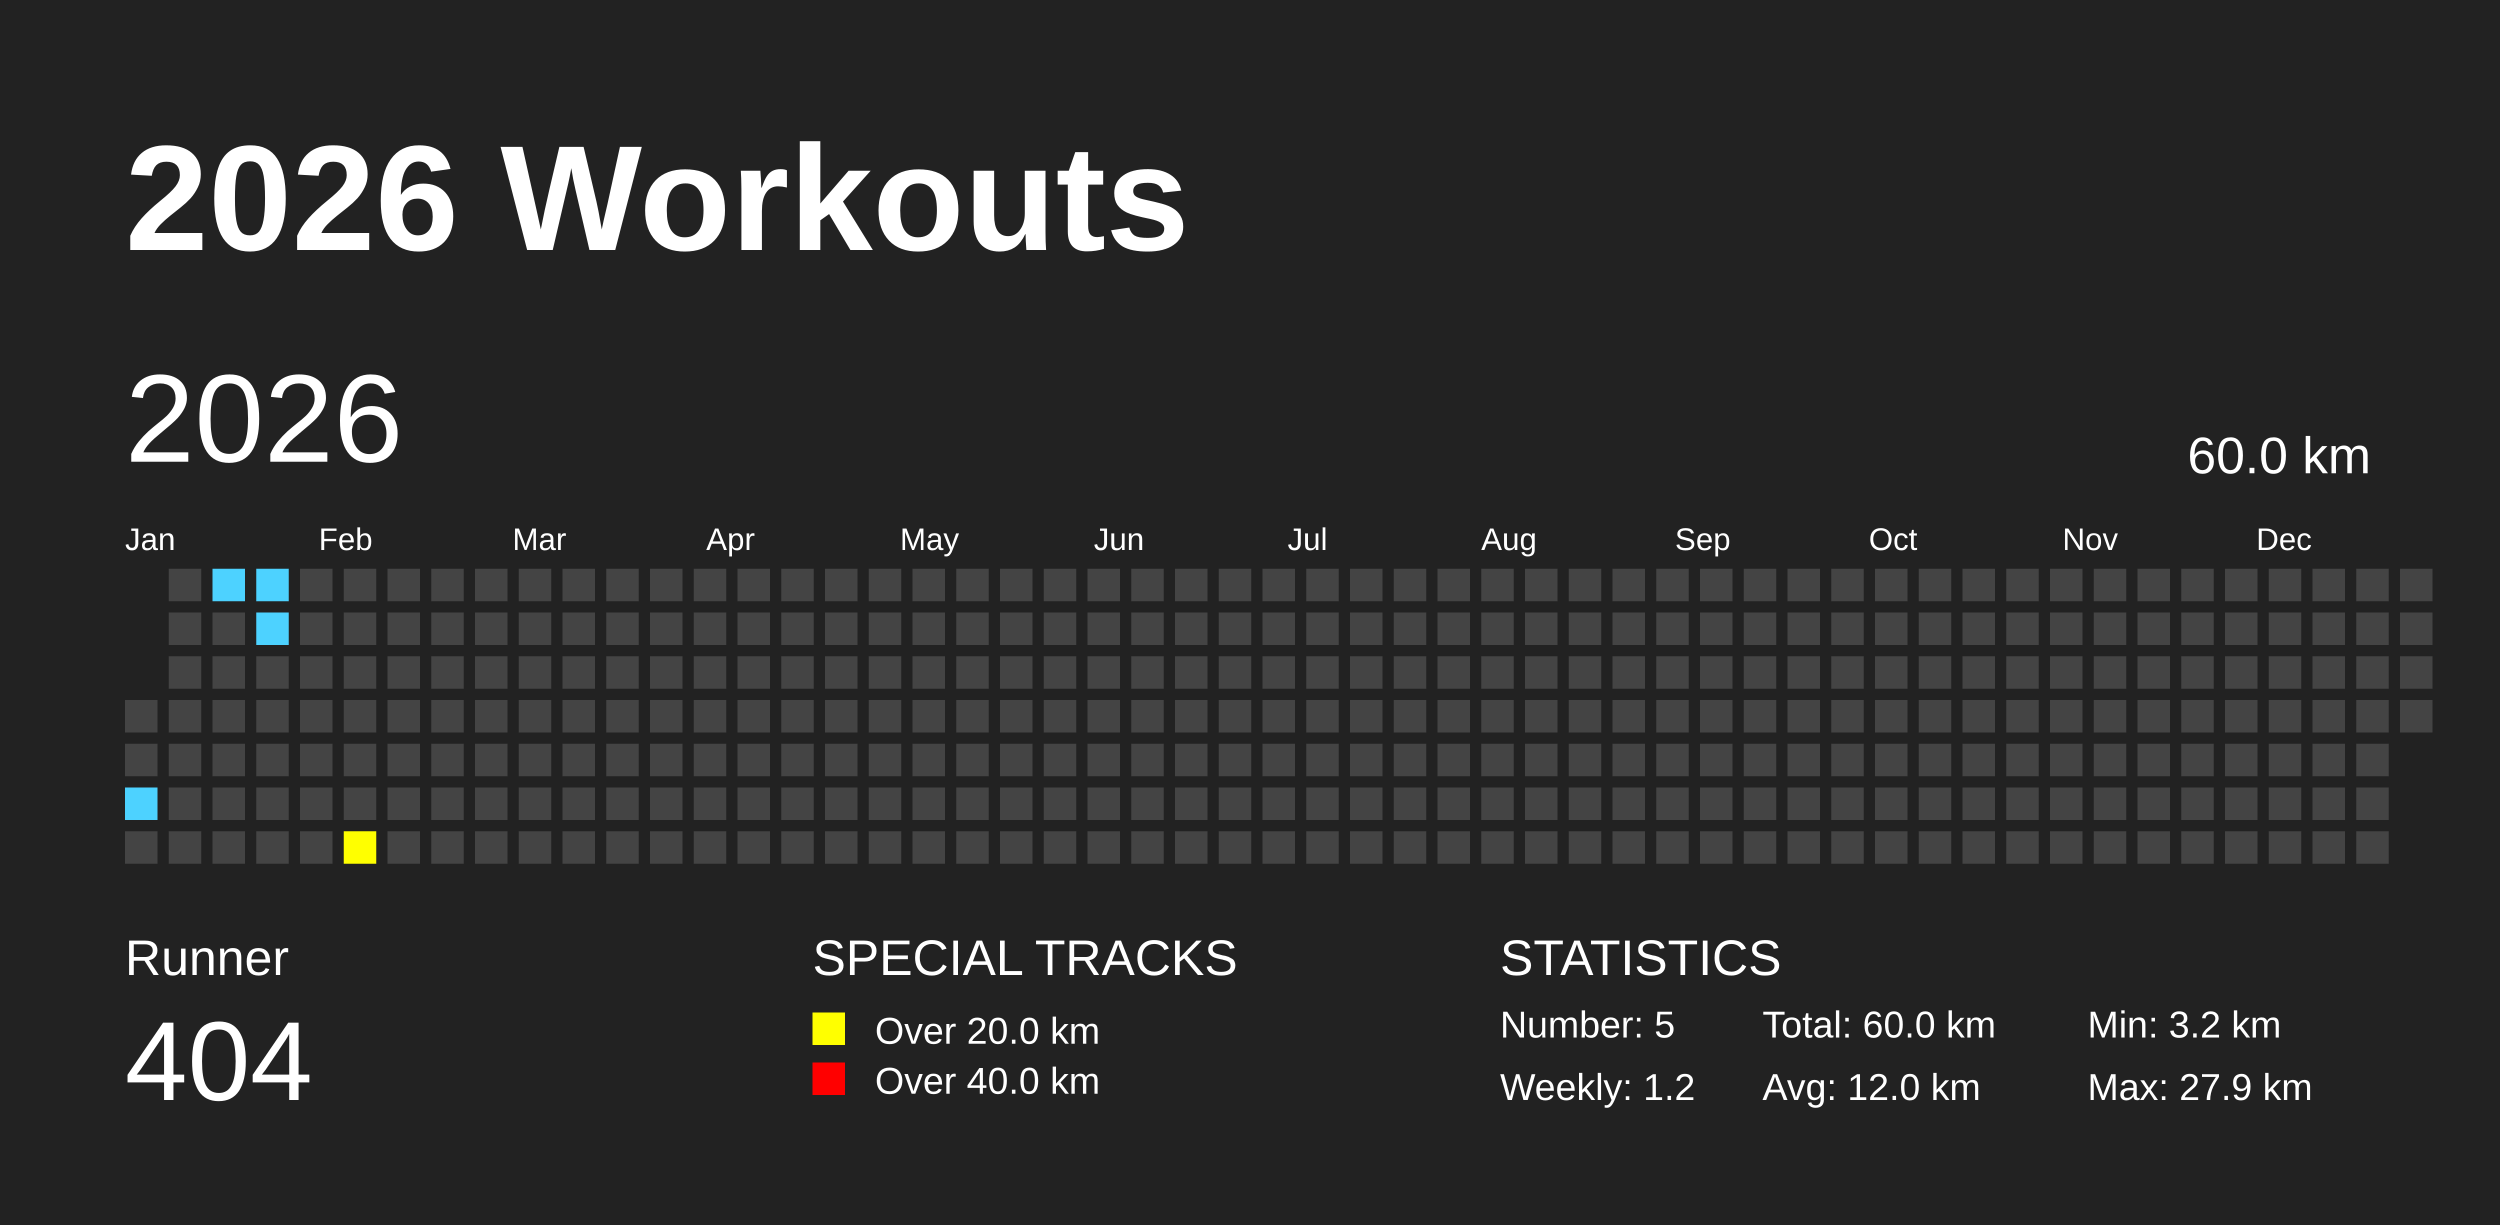
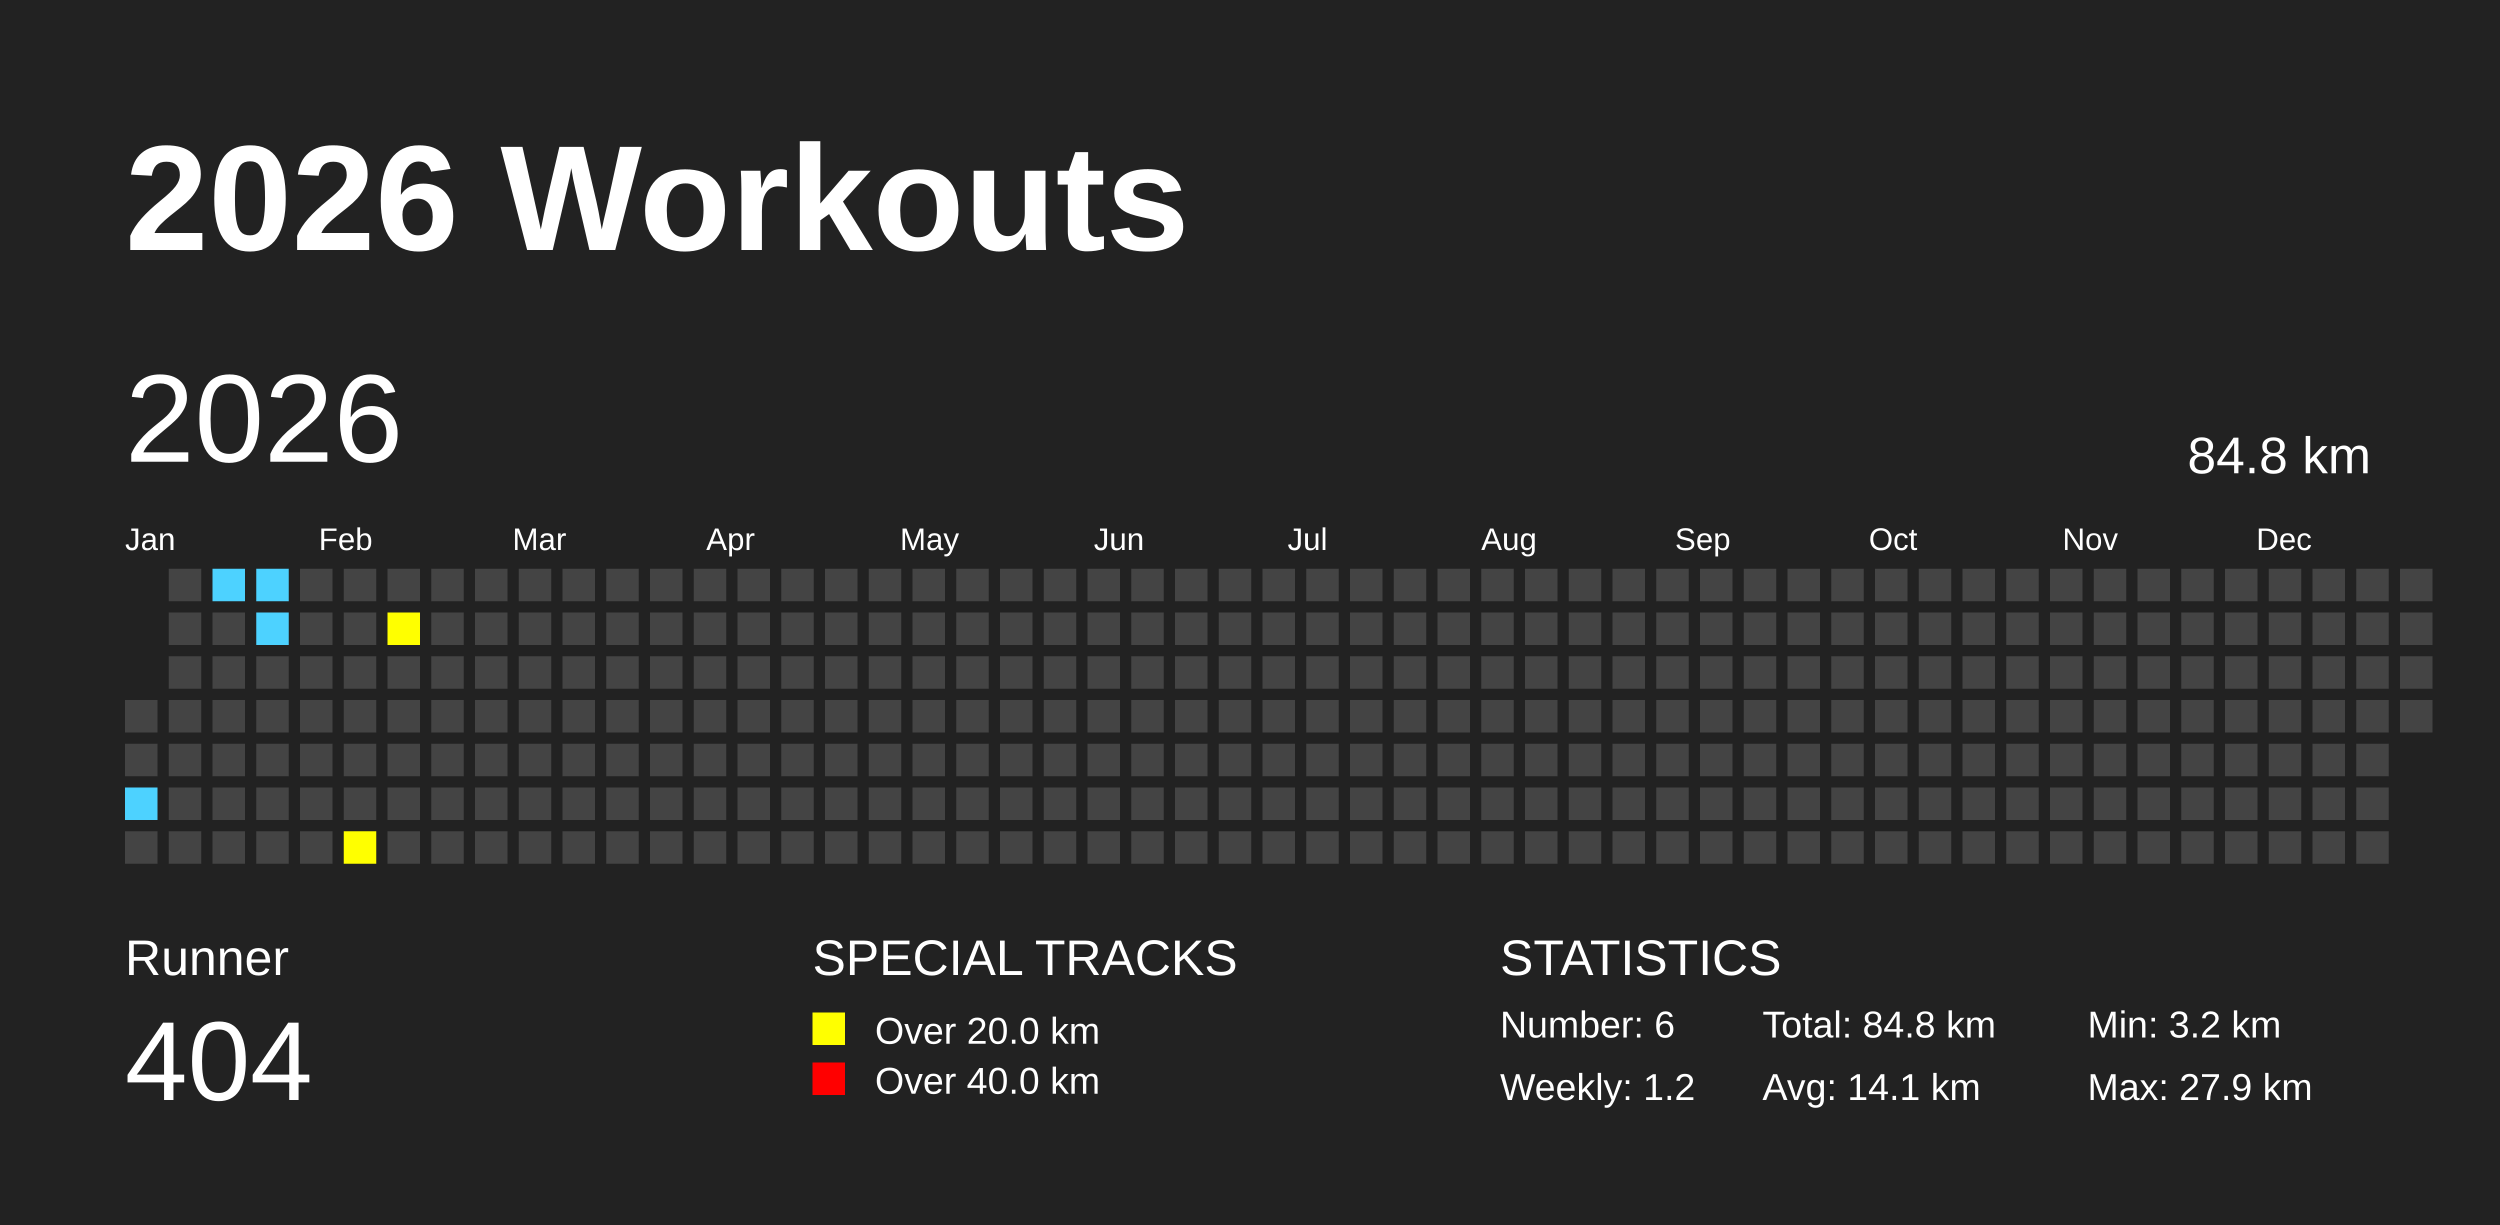
<svg xmlns="http://www.w3.org/2000/svg" baseProfile="full" height="98mm" version="1.1" viewBox="0,0,200,98" width="200mm">
  <defs />
  <rect fill="#222222" height="98" width="200" x="0" y="0" />
  <text fill="#FFFFFF" style="font-size:12px; font-family:Arial; font-weight:bold;" x="10" y="20">2026 Workouts</text>
  <text fill="#FFFFFF" style="font-size:4px; font-family:Arial" x="10" y="78">Runner</text>
  <text fill="#FFFFFF" style="font-size:9px; font-family:Arial" x="10" y="88">404</text>
  <text fill="#FFFFFF" style="font-size:4px; font-family:Arial" x="65" y="78">SPECIAL TRACKS</text>
  <rect fill="yellow" height="2.6" width="2.6" x="65" y="81" />
  <text fill="#FFFFFF" style="font-size:3px; font-family:Arial" x="70" y="83.5">Over 20.0 km</text>
  <rect fill="red" height="2.6" width="2.6" x="65" y="85" />
  <text fill="#FFFFFF" style="font-size:3px; font-family:Arial" x="70" y="87.5">Over 40.0 km</text>
  <text fill="#FFFFFF" style="font-size:4px; font-family:Arial" x="120" y="78">STATISTICS</text>
-   <text fill="#FFFFFF" style="font-size:3px; font-family:Arial" x="120" y="83">Number: 5</text>
+   <text fill="#FFFFFF" style="font-size:3px; font-family:Arial" x="120" y="83">Number: 6</text>
  <text fill="#FFFFFF" style="font-size:3px; font-family:Arial" x="120" y="88">Weekly: 1.2</text>
-   <text fill="#FFFFFF" style="font-size:3px; font-family:Arial" x="141" y="83">Total: 60.0 km</text>
-   <text fill="#FFFFFF" style="font-size:3px; font-family:Arial" x="141" y="88">Avg: 12.0 km</text>
+   <text fill="#FFFFFF" style="font-size:3px; font-family:Arial" x="141" y="83">Total: 84.8 km</text>
+   <text fill="#FFFFFF" style="font-size:3px; font-family:Arial" x="141" y="88">Avg: 14.1 km</text>
  <text fill="#FFFFFF" style="font-size:3px; font-family:Arial" x="167" y="83">Min: 3.2 km</text>
  <text fill="#FFFFFF" style="font-size:3px; font-family:Arial" x="167" y="88">Max: 27.9 km</text>
  <text dominant-baseline="hanging" fill="#FFFFFF" style="font-size:10.0px; font-family:Arial;" x="10" y="30">2026</text>
-   <text dominant-baseline="hanging" fill="#FFFFFF" style="font-size:4.125px; font-family:Arial;" x="175" y="35">60.0 km</text>
+   <text dominant-baseline="hanging" fill="#FFFFFF" style="font-size:4.125px; font-family:Arial;" x="175" y="35">84.8 km</text>
  <text fill="#FFFFFF" style="font-size:2.5px; font-family:Arial" x="10.0" y="44">Jan</text>
  <text fill="#FFFFFF" style="font-size:2.5px; font-family:Arial" x="25.5" y="44">Feb</text>
  <text fill="#FFFFFF" style="font-size:2.5px; font-family:Arial" x="41.0" y="44">Mar</text>
  <text fill="#FFFFFF" style="font-size:2.5px; font-family:Arial" x="56.5" y="44">Apr</text>
  <text fill="#FFFFFF" style="font-size:2.5px; font-family:Arial" x="72.0" y="44">May</text>
  <text fill="#FFFFFF" style="font-size:2.5px; font-family:Arial" x="87.5" y="44">Jun</text>
  <text fill="#FFFFFF" style="font-size:2.5px; font-family:Arial" x="103.0" y="44">Jul</text>
  <text fill="#FFFFFF" style="font-size:2.5px; font-family:Arial" x="118.5" y="44">Aug</text>
  <text fill="#FFFFFF" style="font-size:2.5px; font-family:Arial" x="134.0" y="44">Sep</text>
  <text fill="#FFFFFF" style="font-size:2.5px; font-family:Arial" x="149.5" y="44">Oct</text>
  <text fill="#FFFFFF" style="font-size:2.5px; font-family:Arial" x="165.0" y="44">Nov</text>
  <text fill="#FFFFFF" style="font-size:2.5px; font-family:Arial" x="180.5" y="44">Dec</text>
  <rect fill="#444444" height="2.6" width="2.6" x="10.0" y="56.0" />
  <rect fill="#444444" height="2.6" width="2.6" x="10.0" y="59.5" />
  <rect fill="#4DD2FF" height="2.6" width="2.6" x="10.0" y="63.0" />
  <rect fill="#444444" height="2.6" width="2.6" x="10.0" y="66.5" />
  <rect fill="#444444" height="2.6" width="2.6" x="13.5" y="45.5" />
  <rect fill="#444444" height="2.6" width="2.6" x="13.5" y="49.0" />
  <rect fill="#444444" height="2.6" width="2.6" x="13.5" y="52.5" />
  <rect fill="#444444" height="2.6" width="2.6" x="13.5" y="56.0" />
  <rect fill="#444444" height="2.6" width="2.6" x="13.5" y="59.5" />
  <rect fill="#444444" height="2.6" width="2.6" x="13.5" y="63.0" />
  <rect fill="#444444" height="2.6" width="2.6" x="13.5" y="66.5" />
  <rect fill="#4DD2FF" height="2.6" width="2.6" x="17.0" y="45.5" />
  <rect fill="#444444" height="2.6" width="2.6" x="17.0" y="49.0" />
  <rect fill="#444444" height="2.6" width="2.6" x="17.0" y="52.5" />
  <rect fill="#444444" height="2.6" width="2.6" x="17.0" y="56.0" />
  <rect fill="#444444" height="2.6" width="2.6" x="17.0" y="59.5" />
  <rect fill="#444444" height="2.6" width="2.6" x="17.0" y="63.0" />
  <rect fill="#444444" height="2.6" width="2.6" x="17.0" y="66.5" />
  <rect fill="#4DD2FF" height="2.6" width="2.6" x="20.5" y="45.5" />
  <rect fill="#4DD2FF" height="2.6" width="2.6" x="20.5" y="49.0" />
  <rect fill="#444444" height="2.6" width="2.6" x="20.5" y="52.5" />
  <rect fill="#444444" height="2.6" width="2.6" x="20.5" y="56.0" />
  <rect fill="#444444" height="2.6" width="2.6" x="20.5" y="59.5" />
  <rect fill="#444444" height="2.6" width="2.6" x="20.5" y="63.0" />
  <rect fill="#444444" height="2.6" width="2.6" x="20.5" y="66.5" />
  <rect fill="#444444" height="2.6" width="2.6" x="24.0" y="45.5" />
  <rect fill="#444444" height="2.6" width="2.6" x="24.0" y="49.0" />
  <rect fill="#444444" height="2.6" width="2.6" x="24.0" y="52.5" />
  <rect fill="#444444" height="2.6" width="2.6" x="24.0" y="56.0" />
  <rect fill="#444444" height="2.6" width="2.6" x="24.0" y="59.5" />
  <rect fill="#444444" height="2.6" width="2.6" x="24.0" y="63.0" />
  <rect fill="#444444" height="2.6" width="2.6" x="24.0" y="66.5" />
  <rect fill="#444444" height="2.6" width="2.6" x="27.5" y="45.5" />
  <rect fill="#444444" height="2.6" width="2.6" x="27.5" y="49.0" />
  <rect fill="#444444" height="2.6" width="2.6" x="27.5" y="52.5" />
  <rect fill="#444444" height="2.6" width="2.6" x="27.5" y="56.0" />
  <rect fill="#444444" height="2.6" width="2.6" x="27.5" y="59.5" />
  <rect fill="#444444" height="2.6" width="2.6" x="27.5" y="63.0" />
  <rect fill="yellow" height="2.6" width="2.6" x="27.5" y="66.5" />
  <rect fill="#444444" height="2.6" width="2.6" x="31.0" y="45.5" />
-   <rect fill="#444444" height="2.6" width="2.6" x="31.0" y="49.0" />
+   <rect fill="yellow" height="2.6" width="2.6" x="31.0" y="49.0" />
  <rect fill="#444444" height="2.6" width="2.6" x="31.0" y="52.5" />
  <rect fill="#444444" height="2.6" width="2.6" x="31.0" y="56.0" />
  <rect fill="#444444" height="2.6" width="2.6" x="31.0" y="59.5" />
  <rect fill="#444444" height="2.6" width="2.6" x="31.0" y="63.0" />
  <rect fill="#444444" height="2.6" width="2.6" x="31.0" y="66.5" />
  <rect fill="#444444" height="2.6" width="2.6" x="34.5" y="45.5" />
  <rect fill="#444444" height="2.6" width="2.6" x="34.5" y="49.0" />
  <rect fill="#444444" height="2.6" width="2.6" x="34.5" y="52.5" />
  <rect fill="#444444" height="2.6" width="2.6" x="34.5" y="56.0" />
  <rect fill="#444444" height="2.6" width="2.6" x="34.5" y="59.5" />
  <rect fill="#444444" height="2.6" width="2.6" x="34.5" y="63.0" />
  <rect fill="#444444" height="2.6" width="2.6" x="34.5" y="66.5" />
  <rect fill="#444444" height="2.6" width="2.6" x="38.0" y="45.5" />
  <rect fill="#444444" height="2.6" width="2.6" x="38.0" y="49.0" />
  <rect fill="#444444" height="2.6" width="2.6" x="38.0" y="52.5" />
  <rect fill="#444444" height="2.6" width="2.6" x="38.0" y="56.0" />
  <rect fill="#444444" height="2.6" width="2.6" x="38.0" y="59.5" />
  <rect fill="#444444" height="2.6" width="2.6" x="38.0" y="63.0" />
  <rect fill="#444444" height="2.6" width="2.6" x="38.0" y="66.5" />
  <rect fill="#444444" height="2.6" width="2.6" x="41.5" y="45.5" />
  <rect fill="#444444" height="2.6" width="2.6" x="41.5" y="49.0" />
  <rect fill="#444444" height="2.6" width="2.6" x="41.5" y="52.5" />
  <rect fill="#444444" height="2.6" width="2.6" x="41.5" y="56.0" />
  <rect fill="#444444" height="2.6" width="2.6" x="41.5" y="59.5" />
  <rect fill="#444444" height="2.6" width="2.6" x="41.5" y="63.0" />
  <rect fill="#444444" height="2.6" width="2.6" x="41.5" y="66.5" />
  <rect fill="#444444" height="2.6" width="2.6" x="45.0" y="45.5" />
  <rect fill="#444444" height="2.6" width="2.6" x="45.0" y="49.0" />
  <rect fill="#444444" height="2.6" width="2.6" x="45.0" y="52.5" />
  <rect fill="#444444" height="2.6" width="2.6" x="45.0" y="56.0" />
  <rect fill="#444444" height="2.6" width="2.6" x="45.0" y="59.5" />
  <rect fill="#444444" height="2.6" width="2.6" x="45.0" y="63.0" />
  <rect fill="#444444" height="2.6" width="2.6" x="45.0" y="66.5" />
  <rect fill="#444444" height="2.6" width="2.6" x="48.5" y="45.5" />
  <rect fill="#444444" height="2.6" width="2.6" x="48.5" y="49.0" />
  <rect fill="#444444" height="2.6" width="2.6" x="48.5" y="52.5" />
  <rect fill="#444444" height="2.6" width="2.6" x="48.5" y="56.0" />
  <rect fill="#444444" height="2.6" width="2.6" x="48.5" y="59.5" />
  <rect fill="#444444" height="2.6" width="2.6" x="48.5" y="63.0" />
  <rect fill="#444444" height="2.6" width="2.6" x="48.5" y="66.5" />
  <rect fill="#444444" height="2.6" width="2.6" x="52.0" y="45.5" />
  <rect fill="#444444" height="2.6" width="2.6" x="52.0" y="49.0" />
  <rect fill="#444444" height="2.6" width="2.6" x="52.0" y="52.5" />
  <rect fill="#444444" height="2.6" width="2.6" x="52.0" y="56.0" />
  <rect fill="#444444" height="2.6" width="2.6" x="52.0" y="59.5" />
  <rect fill="#444444" height="2.6" width="2.6" x="52.0" y="63.0" />
  <rect fill="#444444" height="2.6" width="2.6" x="52.0" y="66.5" />
  <rect fill="#444444" height="2.6" width="2.6" x="55.5" y="45.5" />
  <rect fill="#444444" height="2.6" width="2.6" x="55.5" y="49.0" />
  <rect fill="#444444" height="2.6" width="2.6" x="55.5" y="52.5" />
  <rect fill="#444444" height="2.6" width="2.6" x="55.5" y="56.0" />
  <rect fill="#444444" height="2.6" width="2.6" x="55.5" y="59.5" />
  <rect fill="#444444" height="2.6" width="2.6" x="55.5" y="63.0" />
  <rect fill="#444444" height="2.6" width="2.6" x="55.5" y="66.5" />
  <rect fill="#444444" height="2.6" width="2.6" x="59.0" y="45.5" />
  <rect fill="#444444" height="2.6" width="2.6" x="59.0" y="49.0" />
  <rect fill="#444444" height="2.6" width="2.6" x="59.0" y="52.5" />
  <rect fill="#444444" height="2.6" width="2.6" x="59.0" y="56.0" />
  <rect fill="#444444" height="2.6" width="2.6" x="59.0" y="59.5" />
  <rect fill="#444444" height="2.6" width="2.6" x="59.0" y="63.0" />
  <rect fill="#444444" height="2.6" width="2.6" x="59.0" y="66.5" />
  <rect fill="#444444" height="2.6" width="2.6" x="62.5" y="45.5" />
  <rect fill="#444444" height="2.6" width="2.6" x="62.5" y="49.0" />
  <rect fill="#444444" height="2.6" width="2.6" x="62.5" y="52.5" />
  <rect fill="#444444" height="2.6" width="2.6" x="62.5" y="56.0" />
  <rect fill="#444444" height="2.6" width="2.6" x="62.5" y="59.5" />
  <rect fill="#444444" height="2.6" width="2.6" x="62.5" y="63.0" />
  <rect fill="#444444" height="2.6" width="2.6" x="62.5" y="66.5" />
  <rect fill="#444444" height="2.6" width="2.6" x="66.0" y="45.5" />
  <rect fill="#444444" height="2.6" width="2.6" x="66.0" y="49.0" />
  <rect fill="#444444" height="2.6" width="2.6" x="66.0" y="52.5" />
  <rect fill="#444444" height="2.6" width="2.6" x="66.0" y="56.0" />
  <rect fill="#444444" height="2.6" width="2.6" x="66.0" y="59.5" />
  <rect fill="#444444" height="2.6" width="2.6" x="66.0" y="63.0" />
  <rect fill="#444444" height="2.6" width="2.6" x="66.0" y="66.5" />
  <rect fill="#444444" height="2.6" width="2.6" x="69.5" y="45.5" />
  <rect fill="#444444" height="2.6" width="2.6" x="69.5" y="49.0" />
  <rect fill="#444444" height="2.6" width="2.6" x="69.5" y="52.5" />
  <rect fill="#444444" height="2.6" width="2.6" x="69.5" y="56.0" />
  <rect fill="#444444" height="2.6" width="2.6" x="69.5" y="59.5" />
  <rect fill="#444444" height="2.6" width="2.6" x="69.5" y="63.0" />
  <rect fill="#444444" height="2.6" width="2.6" x="69.5" y="66.5" />
  <rect fill="#444444" height="2.6" width="2.6" x="73.0" y="45.5" />
  <rect fill="#444444" height="2.6" width="2.6" x="73.0" y="49.0" />
  <rect fill="#444444" height="2.6" width="2.6" x="73.0" y="52.5" />
  <rect fill="#444444" height="2.6" width="2.6" x="73.0" y="56.0" />
  <rect fill="#444444" height="2.6" width="2.6" x="73.0" y="59.5" />
  <rect fill="#444444" height="2.6" width="2.6" x="73.0" y="63.0" />
  <rect fill="#444444" height="2.6" width="2.6" x="73.0" y="66.5" />
  <rect fill="#444444" height="2.6" width="2.6" x="76.5" y="45.5" />
  <rect fill="#444444" height="2.6" width="2.6" x="76.5" y="49.0" />
  <rect fill="#444444" height="2.6" width="2.6" x="76.5" y="52.5" />
  <rect fill="#444444" height="2.6" width="2.6" x="76.5" y="56.0" />
  <rect fill="#444444" height="2.6" width="2.6" x="76.5" y="59.5" />
  <rect fill="#444444" height="2.6" width="2.6" x="76.5" y="63.0" />
  <rect fill="#444444" height="2.6" width="2.6" x="76.5" y="66.5" />
  <rect fill="#444444" height="2.6" width="2.6" x="80.0" y="45.5" />
  <rect fill="#444444" height="2.6" width="2.6" x="80.0" y="49.0" />
  <rect fill="#444444" height="2.6" width="2.6" x="80.0" y="52.5" />
  <rect fill="#444444" height="2.6" width="2.6" x="80.0" y="56.0" />
  <rect fill="#444444" height="2.6" width="2.6" x="80.0" y="59.5" />
  <rect fill="#444444" height="2.6" width="2.6" x="80.0" y="63.0" />
  <rect fill="#444444" height="2.6" width="2.6" x="80.0" y="66.5" />
  <rect fill="#444444" height="2.6" width="2.6" x="83.5" y="45.5" />
  <rect fill="#444444" height="2.6" width="2.6" x="83.5" y="49.0" />
  <rect fill="#444444" height="2.6" width="2.6" x="83.5" y="52.5" />
  <rect fill="#444444" height="2.6" width="2.6" x="83.5" y="56.0" />
  <rect fill="#444444" height="2.6" width="2.6" x="83.5" y="59.5" />
  <rect fill="#444444" height="2.6" width="2.6" x="83.5" y="63.0" />
  <rect fill="#444444" height="2.6" width="2.6" x="83.5" y="66.5" />
  <rect fill="#444444" height="2.6" width="2.6" x="87.0" y="45.5" />
  <rect fill="#444444" height="2.6" width="2.6" x="87.0" y="49.0" />
  <rect fill="#444444" height="2.6" width="2.6" x="87.0" y="52.5" />
  <rect fill="#444444" height="2.6" width="2.6" x="87.0" y="56.0" />
  <rect fill="#444444" height="2.6" width="2.6" x="87.0" y="59.5" />
  <rect fill="#444444" height="2.6" width="2.6" x="87.0" y="63.0" />
  <rect fill="#444444" height="2.6" width="2.6" x="87.0" y="66.5" />
  <rect fill="#444444" height="2.6" width="2.6" x="90.5" y="45.5" />
  <rect fill="#444444" height="2.6" width="2.6" x="90.5" y="49.0" />
  <rect fill="#444444" height="2.6" width="2.6" x="90.5" y="52.5" />
  <rect fill="#444444" height="2.6" width="2.6" x="90.5" y="56.0" />
  <rect fill="#444444" height="2.6" width="2.6" x="90.5" y="59.5" />
  <rect fill="#444444" height="2.6" width="2.6" x="90.5" y="63.0" />
  <rect fill="#444444" height="2.6" width="2.6" x="90.5" y="66.5" />
  <rect fill="#444444" height="2.6" width="2.6" x="94.0" y="45.5" />
  <rect fill="#444444" height="2.6" width="2.6" x="94.0" y="49.0" />
  <rect fill="#444444" height="2.6" width="2.6" x="94.0" y="52.5" />
  <rect fill="#444444" height="2.6" width="2.6" x="94.0" y="56.0" />
  <rect fill="#444444" height="2.6" width="2.6" x="94.0" y="59.5" />
  <rect fill="#444444" height="2.6" width="2.6" x="94.0" y="63.0" />
  <rect fill="#444444" height="2.6" width="2.6" x="94.0" y="66.5" />
  <rect fill="#444444" height="2.6" width="2.6" x="97.5" y="45.5" />
  <rect fill="#444444" height="2.6" width="2.6" x="97.5" y="49.0" />
  <rect fill="#444444" height="2.6" width="2.6" x="97.5" y="52.5" />
  <rect fill="#444444" height="2.6" width="2.6" x="97.5" y="56.0" />
  <rect fill="#444444" height="2.6" width="2.6" x="97.5" y="59.5" />
  <rect fill="#444444" height="2.6" width="2.6" x="97.5" y="63.0" />
  <rect fill="#444444" height="2.6" width="2.6" x="97.5" y="66.5" />
  <rect fill="#444444" height="2.6" width="2.6" x="101.0" y="45.5" />
  <rect fill="#444444" height="2.6" width="2.6" x="101.0" y="49.0" />
  <rect fill="#444444" height="2.6" width="2.6" x="101.0" y="52.5" />
  <rect fill="#444444" height="2.6" width="2.6" x="101.0" y="56.0" />
  <rect fill="#444444" height="2.6" width="2.6" x="101.0" y="59.5" />
  <rect fill="#444444" height="2.6" width="2.6" x="101.0" y="63.0" />
  <rect fill="#444444" height="2.6" width="2.6" x="101.0" y="66.5" />
  <rect fill="#444444" height="2.6" width="2.6" x="104.5" y="45.5" />
  <rect fill="#444444" height="2.6" width="2.6" x="104.5" y="49.0" />
  <rect fill="#444444" height="2.6" width="2.6" x="104.5" y="52.5" />
  <rect fill="#444444" height="2.6" width="2.6" x="104.5" y="56.0" />
  <rect fill="#444444" height="2.6" width="2.6" x="104.5" y="59.5" />
  <rect fill="#444444" height="2.6" width="2.6" x="104.5" y="63.0" />
  <rect fill="#444444" height="2.6" width="2.6" x="104.5" y="66.5" />
  <rect fill="#444444" height="2.6" width="2.6" x="108.0" y="45.5" />
  <rect fill="#444444" height="2.6" width="2.6" x="108.0" y="49.0" />
  <rect fill="#444444" height="2.6" width="2.6" x="108.0" y="52.5" />
  <rect fill="#444444" height="2.6" width="2.6" x="108.0" y="56.0" />
  <rect fill="#444444" height="2.6" width="2.6" x="108.0" y="59.5" />
  <rect fill="#444444" height="2.6" width="2.6" x="108.0" y="63.0" />
  <rect fill="#444444" height="2.6" width="2.6" x="108.0" y="66.5" />
  <rect fill="#444444" height="2.6" width="2.6" x="111.5" y="45.5" />
  <rect fill="#444444" height="2.6" width="2.6" x="111.5" y="49.0" />
  <rect fill="#444444" height="2.6" width="2.6" x="111.5" y="52.5" />
  <rect fill="#444444" height="2.6" width="2.6" x="111.5" y="56.0" />
  <rect fill="#444444" height="2.6" width="2.6" x="111.5" y="59.5" />
  <rect fill="#444444" height="2.6" width="2.6" x="111.5" y="63.0" />
  <rect fill="#444444" height="2.6" width="2.6" x="111.5" y="66.5" />
  <rect fill="#444444" height="2.6" width="2.6" x="115.0" y="45.5" />
  <rect fill="#444444" height="2.6" width="2.6" x="115.0" y="49.0" />
  <rect fill="#444444" height="2.6" width="2.6" x="115.0" y="52.5" />
  <rect fill="#444444" height="2.6" width="2.6" x="115.0" y="56.0" />
  <rect fill="#444444" height="2.6" width="2.6" x="115.0" y="59.5" />
  <rect fill="#444444" height="2.6" width="2.6" x="115.0" y="63.0" />
  <rect fill="#444444" height="2.6" width="2.6" x="115.0" y="66.5" />
  <rect fill="#444444" height="2.6" width="2.6" x="118.5" y="45.5" />
  <rect fill="#444444" height="2.6" width="2.6" x="118.5" y="49.0" />
  <rect fill="#444444" height="2.6" width="2.6" x="118.5" y="52.5" />
  <rect fill="#444444" height="2.6" width="2.6" x="118.5" y="56.0" />
  <rect fill="#444444" height="2.6" width="2.6" x="118.5" y="59.5" />
  <rect fill="#444444" height="2.6" width="2.6" x="118.5" y="63.0" />
  <rect fill="#444444" height="2.6" width="2.6" x="118.5" y="66.5" />
  <rect fill="#444444" height="2.6" width="2.6" x="122.0" y="45.5" />
  <rect fill="#444444" height="2.6" width="2.6" x="122.0" y="49.0" />
  <rect fill="#444444" height="2.6" width="2.6" x="122.0" y="52.5" />
  <rect fill="#444444" height="2.6" width="2.6" x="122.0" y="56.0" />
  <rect fill="#444444" height="2.6" width="2.6" x="122.0" y="59.5" />
  <rect fill="#444444" height="2.6" width="2.6" x="122.0" y="63.0" />
  <rect fill="#444444" height="2.6" width="2.6" x="122.0" y="66.5" />
  <rect fill="#444444" height="2.6" width="2.6" x="125.5" y="45.5" />
  <rect fill="#444444" height="2.6" width="2.6" x="125.5" y="49.0" />
  <rect fill="#444444" height="2.6" width="2.6" x="125.5" y="52.5" />
  <rect fill="#444444" height="2.6" width="2.6" x="125.5" y="56.0" />
  <rect fill="#444444" height="2.6" width="2.6" x="125.5" y="59.5" />
  <rect fill="#444444" height="2.6" width="2.6" x="125.5" y="63.0" />
  <rect fill="#444444" height="2.6" width="2.6" x="125.5" y="66.5" />
  <rect fill="#444444" height="2.6" width="2.6" x="129.0" y="45.5" />
  <rect fill="#444444" height="2.6" width="2.6" x="129.0" y="49.0" />
  <rect fill="#444444" height="2.6" width="2.6" x="129.0" y="52.5" />
  <rect fill="#444444" height="2.6" width="2.6" x="129.0" y="56.0" />
  <rect fill="#444444" height="2.6" width="2.6" x="129.0" y="59.5" />
  <rect fill="#444444" height="2.6" width="2.6" x="129.0" y="63.0" />
  <rect fill="#444444" height="2.6" width="2.6" x="129.0" y="66.5" />
  <rect fill="#444444" height="2.6" width="2.6" x="132.5" y="45.5" />
  <rect fill="#444444" height="2.6" width="2.6" x="132.5" y="49.0" />
  <rect fill="#444444" height="2.6" width="2.6" x="132.5" y="52.5" />
  <rect fill="#444444" height="2.6" width="2.6" x="132.5" y="56.0" />
  <rect fill="#444444" height="2.6" width="2.6" x="132.5" y="59.5" />
  <rect fill="#444444" height="2.6" width="2.6" x="132.5" y="63.0" />
  <rect fill="#444444" height="2.6" width="2.6" x="132.5" y="66.5" />
  <rect fill="#444444" height="2.6" width="2.6" x="136.0" y="45.5" />
  <rect fill="#444444" height="2.6" width="2.6" x="136.0" y="49.0" />
  <rect fill="#444444" height="2.6" width="2.6" x="136.0" y="52.5" />
  <rect fill="#444444" height="2.6" width="2.6" x="136.0" y="56.0" />
  <rect fill="#444444" height="2.6" width="2.6" x="136.0" y="59.5" />
  <rect fill="#444444" height="2.6" width="2.6" x="136.0" y="63.0" />
  <rect fill="#444444" height="2.6" width="2.6" x="136.0" y="66.5" />
  <rect fill="#444444" height="2.6" width="2.6" x="139.5" y="45.5" />
  <rect fill="#444444" height="2.6" width="2.6" x="139.5" y="49.0" />
  <rect fill="#444444" height="2.6" width="2.6" x="139.5" y="52.5" />
  <rect fill="#444444" height="2.6" width="2.6" x="139.5" y="56.0" />
  <rect fill="#444444" height="2.6" width="2.6" x="139.5" y="59.5" />
  <rect fill="#444444" height="2.6" width="2.6" x="139.5" y="63.0" />
  <rect fill="#444444" height="2.6" width="2.6" x="139.5" y="66.5" />
  <rect fill="#444444" height="2.6" width="2.6" x="143.0" y="45.5" />
  <rect fill="#444444" height="2.6" width="2.6" x="143.0" y="49.0" />
  <rect fill="#444444" height="2.6" width="2.6" x="143.0" y="52.5" />
  <rect fill="#444444" height="2.6" width="2.6" x="143.0" y="56.0" />
  <rect fill="#444444" height="2.6" width="2.6" x="143.0" y="59.5" />
  <rect fill="#444444" height="2.6" width="2.6" x="143.0" y="63.0" />
  <rect fill="#444444" height="2.6" width="2.6" x="143.0" y="66.5" />
  <rect fill="#444444" height="2.6" width="2.6" x="146.5" y="45.5" />
  <rect fill="#444444" height="2.6" width="2.6" x="146.5" y="49.0" />
  <rect fill="#444444" height="2.6" width="2.6" x="146.5" y="52.5" />
  <rect fill="#444444" height="2.6" width="2.6" x="146.5" y="56.0" />
  <rect fill="#444444" height="2.6" width="2.6" x="146.5" y="59.5" />
  <rect fill="#444444" height="2.6" width="2.6" x="146.5" y="63.0" />
  <rect fill="#444444" height="2.6" width="2.6" x="146.5" y="66.5" />
  <rect fill="#444444" height="2.6" width="2.6" x="150.0" y="45.5" />
  <rect fill="#444444" height="2.6" width="2.6" x="150.0" y="49.0" />
  <rect fill="#444444" height="2.6" width="2.6" x="150.0" y="52.5" />
  <rect fill="#444444" height="2.6" width="2.6" x="150.0" y="56.0" />
  <rect fill="#444444" height="2.6" width="2.6" x="150.0" y="59.5" />
  <rect fill="#444444" height="2.6" width="2.6" x="150.0" y="63.0" />
  <rect fill="#444444" height="2.6" width="2.6" x="150.0" y="66.5" />
  <rect fill="#444444" height="2.6" width="2.6" x="153.5" y="45.5" />
  <rect fill="#444444" height="2.6" width="2.6" x="153.5" y="49.0" />
  <rect fill="#444444" height="2.6" width="2.6" x="153.5" y="52.5" />
  <rect fill="#444444" height="2.6" width="2.6" x="153.5" y="56.0" />
  <rect fill="#444444" height="2.6" width="2.6" x="153.5" y="59.5" />
  <rect fill="#444444" height="2.6" width="2.6" x="153.5" y="63.0" />
  <rect fill="#444444" height="2.6" width="2.6" x="153.5" y="66.5" />
  <rect fill="#444444" height="2.6" width="2.6" x="157.0" y="45.5" />
  <rect fill="#444444" height="2.6" width="2.6" x="157.0" y="49.0" />
  <rect fill="#444444" height="2.6" width="2.6" x="157.0" y="52.5" />
  <rect fill="#444444" height="2.6" width="2.6" x="157.0" y="56.0" />
  <rect fill="#444444" height="2.6" width="2.6" x="157.0" y="59.5" />
  <rect fill="#444444" height="2.6" width="2.6" x="157.0" y="63.0" />
  <rect fill="#444444" height="2.6" width="2.6" x="157.0" y="66.5" />
  <rect fill="#444444" height="2.6" width="2.6" x="160.5" y="45.5" />
  <rect fill="#444444" height="2.6" width="2.6" x="160.5" y="49.0" />
  <rect fill="#444444" height="2.6" width="2.6" x="160.5" y="52.5" />
  <rect fill="#444444" height="2.6" width="2.6" x="160.5" y="56.0" />
  <rect fill="#444444" height="2.6" width="2.6" x="160.5" y="59.5" />
  <rect fill="#444444" height="2.6" width="2.6" x="160.5" y="63.0" />
  <rect fill="#444444" height="2.6" width="2.6" x="160.5" y="66.5" />
  <rect fill="#444444" height="2.6" width="2.6" x="164.0" y="45.5" />
  <rect fill="#444444" height="2.6" width="2.6" x="164.0" y="49.0" />
  <rect fill="#444444" height="2.6" width="2.6" x="164.0" y="52.5" />
  <rect fill="#444444" height="2.6" width="2.6" x="164.0" y="56.0" />
  <rect fill="#444444" height="2.6" width="2.6" x="164.0" y="59.5" />
  <rect fill="#444444" height="2.6" width="2.6" x="164.0" y="63.0" />
  <rect fill="#444444" height="2.6" width="2.6" x="164.0" y="66.5" />
  <rect fill="#444444" height="2.6" width="2.6" x="167.5" y="45.5" />
  <rect fill="#444444" height="2.6" width="2.6" x="167.5" y="49.0" />
  <rect fill="#444444" height="2.6" width="2.6" x="167.5" y="52.5" />
  <rect fill="#444444" height="2.6" width="2.6" x="167.5" y="56.0" />
  <rect fill="#444444" height="2.6" width="2.6" x="167.5" y="59.5" />
  <rect fill="#444444" height="2.6" width="2.6" x="167.5" y="63.0" />
  <rect fill="#444444" height="2.6" width="2.6" x="167.5" y="66.5" />
  <rect fill="#444444" height="2.6" width="2.6" x="171.0" y="45.5" />
  <rect fill="#444444" height="2.6" width="2.6" x="171.0" y="49.0" />
  <rect fill="#444444" height="2.6" width="2.6" x="171.0" y="52.5" />
  <rect fill="#444444" height="2.6" width="2.6" x="171.0" y="56.0" />
  <rect fill="#444444" height="2.6" width="2.6" x="171.0" y="59.5" />
  <rect fill="#444444" height="2.6" width="2.6" x="171.0" y="63.0" />
  <rect fill="#444444" height="2.6" width="2.6" x="171.0" y="66.5" />
  <rect fill="#444444" height="2.6" width="2.6" x="174.5" y="45.5" />
  <rect fill="#444444" height="2.6" width="2.6" x="174.5" y="49.0" />
  <rect fill="#444444" height="2.6" width="2.6" x="174.5" y="52.5" />
  <rect fill="#444444" height="2.6" width="2.6" x="174.5" y="56.0" />
  <rect fill="#444444" height="2.6" width="2.6" x="174.5" y="59.5" />
  <rect fill="#444444" height="2.6" width="2.6" x="174.5" y="63.0" />
  <rect fill="#444444" height="2.6" width="2.6" x="174.5" y="66.5" />
  <rect fill="#444444" height="2.6" width="2.6" x="178.0" y="45.5" />
  <rect fill="#444444" height="2.6" width="2.6" x="178.0" y="49.0" />
  <rect fill="#444444" height="2.6" width="2.6" x="178.0" y="52.5" />
  <rect fill="#444444" height="2.6" width="2.6" x="178.0" y="56.0" />
  <rect fill="#444444" height="2.6" width="2.6" x="178.0" y="59.5" />
  <rect fill="#444444" height="2.6" width="2.6" x="178.0" y="63.0" />
  <rect fill="#444444" height="2.6" width="2.6" x="178.0" y="66.5" />
  <rect fill="#444444" height="2.6" width="2.6" x="181.5" y="45.5" />
  <rect fill="#444444" height="2.6" width="2.6" x="181.5" y="49.0" />
  <rect fill="#444444" height="2.6" width="2.6" x="181.5" y="52.5" />
  <rect fill="#444444" height="2.6" width="2.6" x="181.5" y="56.0" />
  <rect fill="#444444" height="2.6" width="2.6" x="181.5" y="59.5" />
  <rect fill="#444444" height="2.6" width="2.6" x="181.5" y="63.0" />
  <rect fill="#444444" height="2.6" width="2.6" x="181.5" y="66.5" />
  <rect fill="#444444" height="2.6" width="2.6" x="185.0" y="45.5" />
  <rect fill="#444444" height="2.6" width="2.6" x="185.0" y="49.0" />
  <rect fill="#444444" height="2.6" width="2.6" x="185.0" y="52.5" />
  <rect fill="#444444" height="2.6" width="2.6" x="185.0" y="56.0" />
  <rect fill="#444444" height="2.6" width="2.6" x="185.0" y="59.5" />
  <rect fill="#444444" height="2.6" width="2.6" x="185.0" y="63.0" />
  <rect fill="#444444" height="2.6" width="2.6" x="185.0" y="66.5" />
  <rect fill="#444444" height="2.6" width="2.6" x="188.5" y="45.5" />
  <rect fill="#444444" height="2.6" width="2.6" x="188.5" y="49.0" />
  <rect fill="#444444" height="2.6" width="2.6" x="188.5" y="52.5" />
  <rect fill="#444444" height="2.6" width="2.6" x="188.5" y="56.0" />
  <rect fill="#444444" height="2.6" width="2.6" x="188.5" y="59.5" />
  <rect fill="#444444" height="2.6" width="2.6" x="188.5" y="63.0" />
  <rect fill="#444444" height="2.6" width="2.6" x="188.5" y="66.5" />
  <rect fill="#444444" height="2.6" width="2.6" x="192.0" y="45.5" />
  <rect fill="#444444" height="2.6" width="2.6" x="192.0" y="49.0" />
  <rect fill="#444444" height="2.6" width="2.6" x="192.0" y="52.5" />
  <rect fill="#444444" height="2.6" width="2.6" x="192.0" y="56.0" />
</svg>
